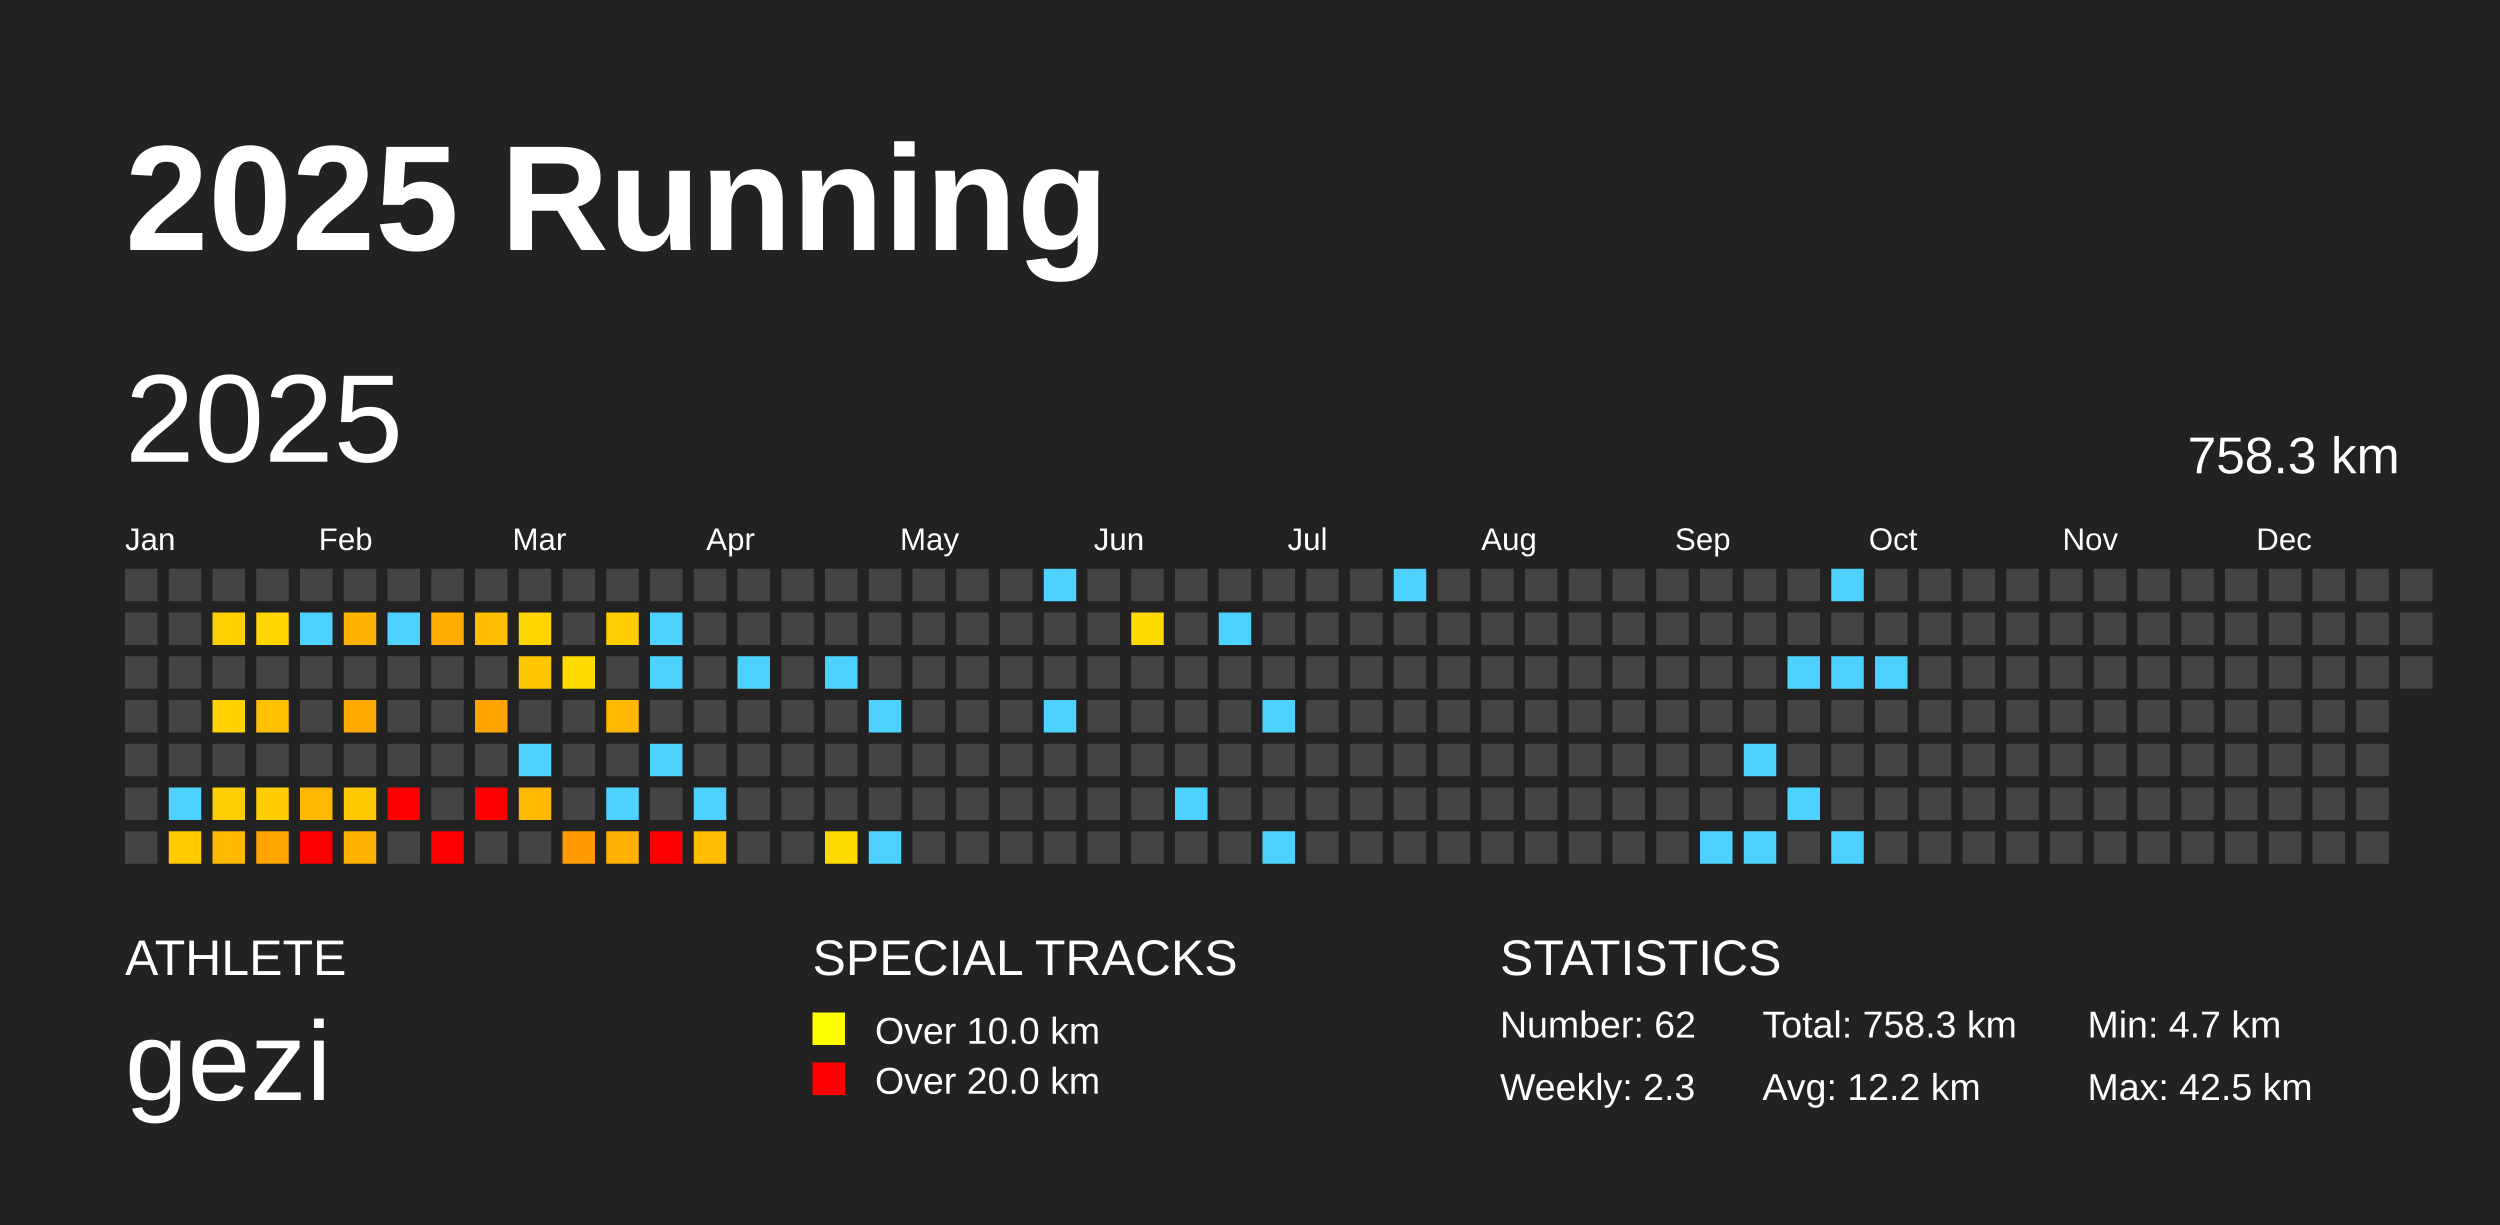
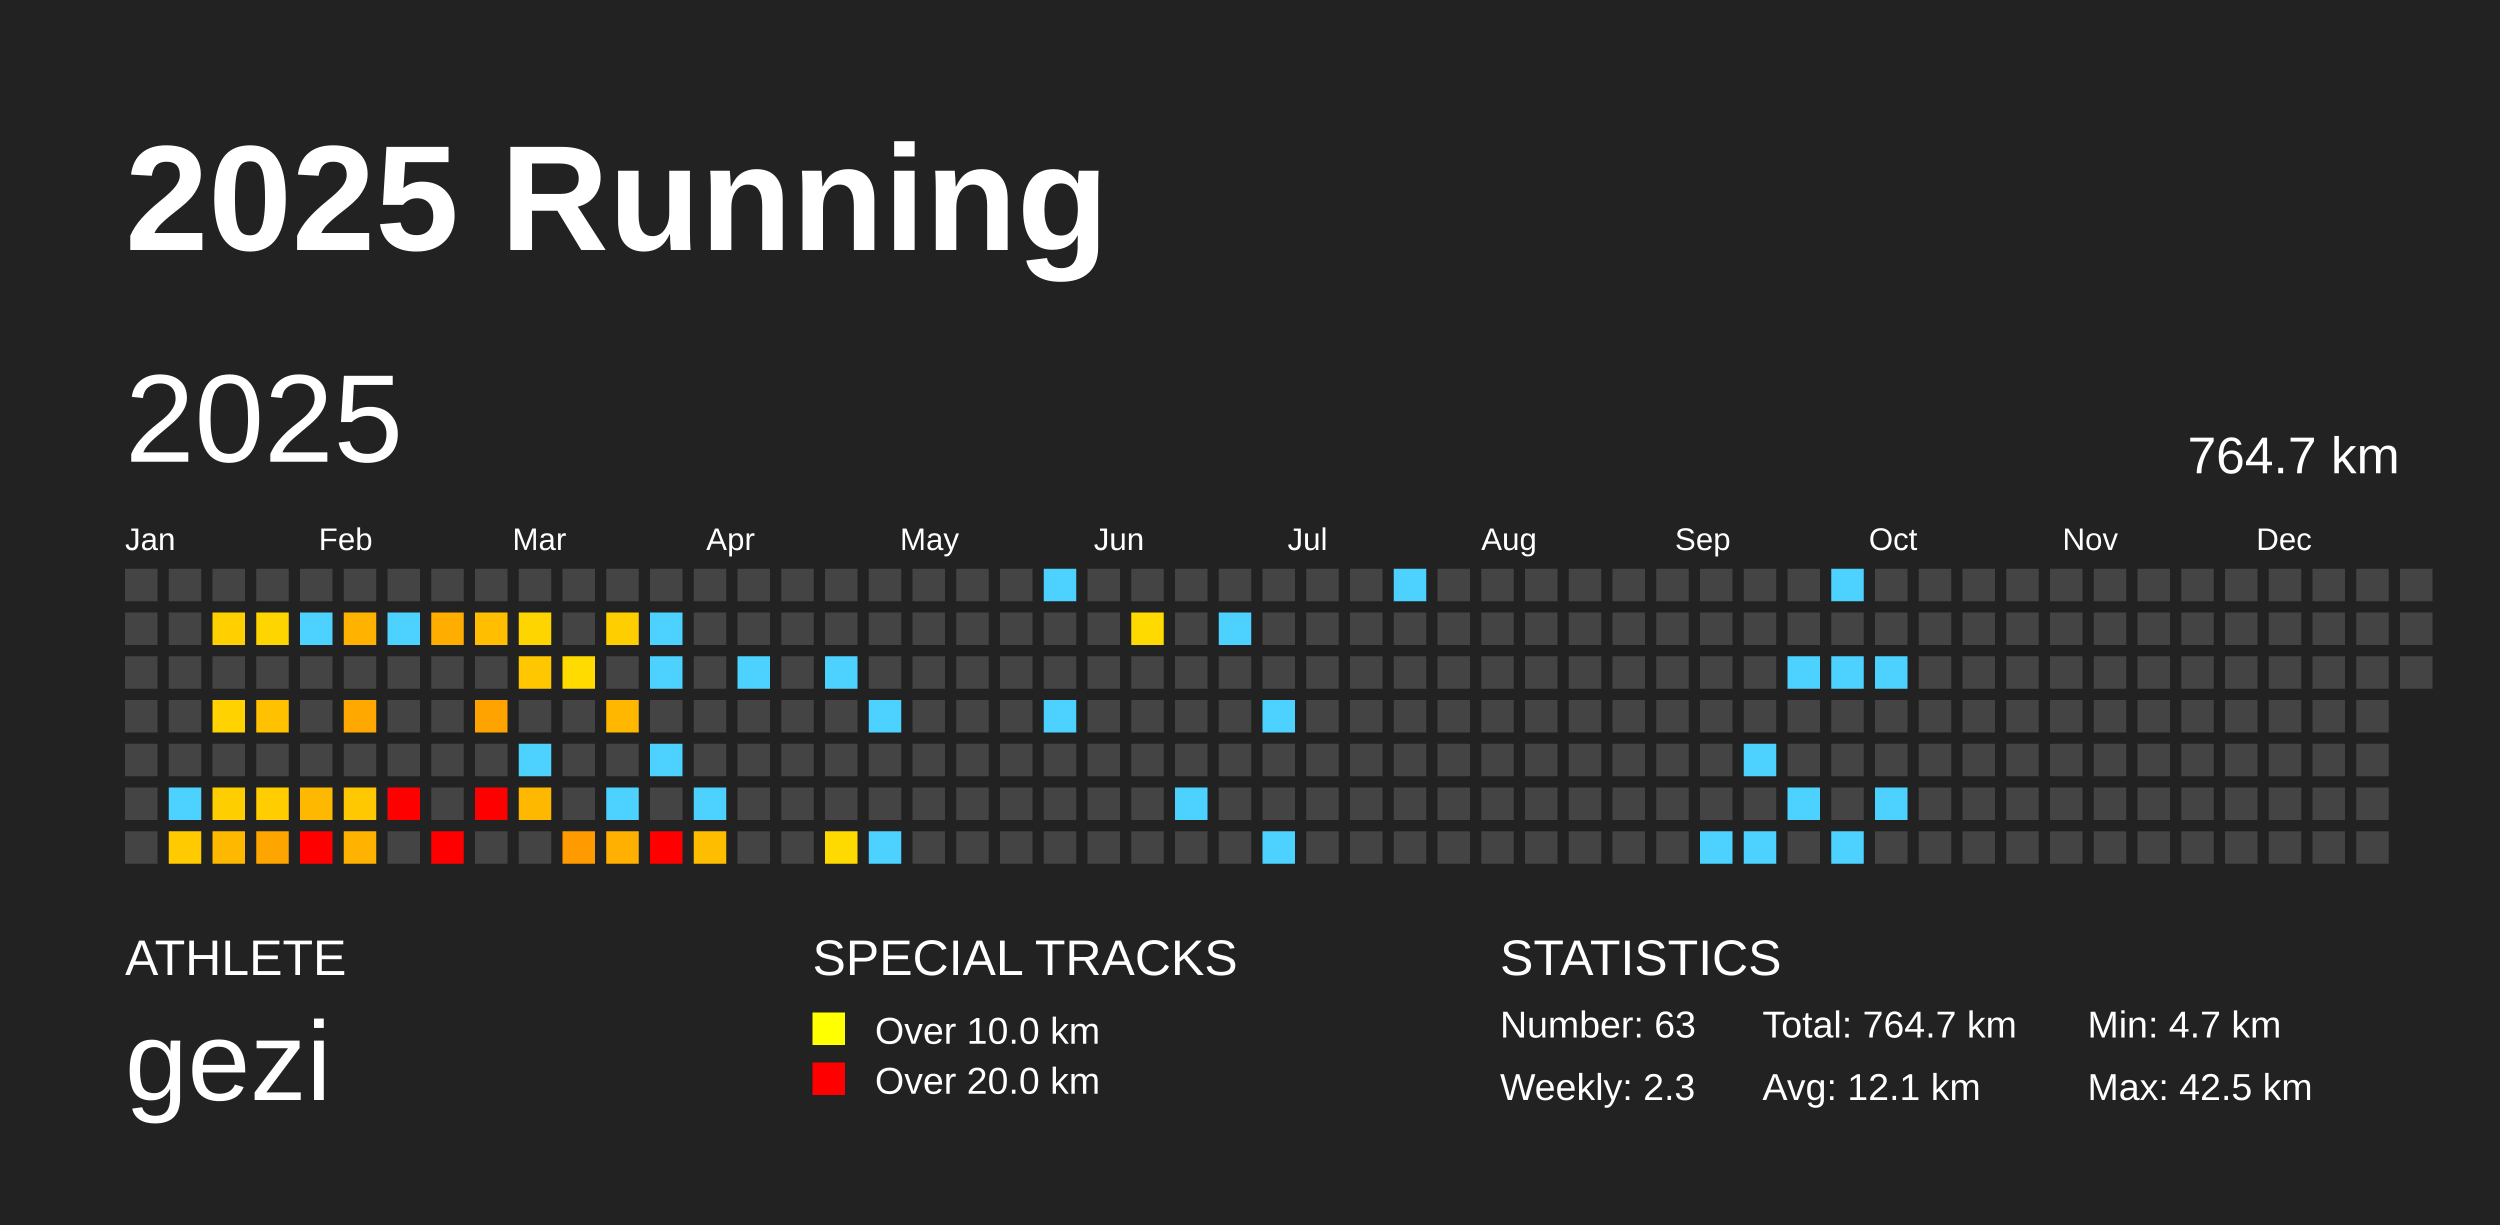
<svg xmlns="http://www.w3.org/2000/svg" baseProfile="full" height="98mm" version="1.1" viewBox="0,0,200,98" width="200mm">
  <defs />
  <rect fill="#222222" height="98" width="200" x="0" y="0" />
  <text fill="#FFFFFF" style="font-size:12px; font-family:Arial; font-weight:bold;" x="10" y="20">2025 Running</text>
  <text fill="#FFFFFF" style="font-size:4px; font-family:Arial" x="10" y="78">ATHLETE</text>
  <text fill="#FFFFFF" style="font-size:9px; font-family:Arial" x="10" y="88">gezi</text>
  <text fill="#FFFFFF" style="font-size:4px; font-family:Arial" x="65" y="78">SPECIAL TRACKS</text>
  <rect fill="yellow" height="2.6" width="2.6" x="65" y="81" />
  <text fill="#FFFFFF" style="font-size:3px; font-family:Arial" x="70" y="83.5">Over 10.0 km</text>
  <rect fill="red" height="2.6" width="2.6" x="65" y="85" />
  <text fill="#FFFFFF" style="font-size:3px; font-family:Arial" x="70" y="87.5">Over 20.0 km</text>
  <text fill="#FFFFFF" style="font-size:4px; font-family:Arial" x="120" y="78">STATISTICS</text>
-   <text fill="#FFFFFF" style="font-size:3px; font-family:Arial" x="120" y="83">Number: 62</text>
+   <text fill="#FFFFFF" style="font-size:3px; font-family:Arial" x="120" y="83">Number: 63</text>
  <text fill="#FFFFFF" style="font-size:3px; font-family:Arial" x="120" y="88">Weekly: 2.3</text>
-   <text fill="#FFFFFF" style="font-size:3px; font-family:Arial" x="141" y="83">Total: 758.3 km</text>
-   <text fill="#FFFFFF" style="font-size:3px; font-family:Arial" x="141" y="88">Avg: 12.2 km</text>
+   <text fill="#FFFFFF" style="font-size:3px; font-family:Arial" x="141" y="83">Total: 764.7 km</text>
+   <text fill="#FFFFFF" style="font-size:3px; font-family:Arial" x="141" y="88">Avg: 12.1 km</text>
  <text fill="#FFFFFF" style="font-size:3px; font-family:Arial" x="167" y="83">Min: 4.7 km</text>
  <text fill="#FFFFFF" style="font-size:3px; font-family:Arial" x="167" y="88">Max: 42.5 km</text>
  <text dominant-baseline="hanging" fill="#FFFFFF" style="font-size:10.0px; font-family:Arial;" x="10" y="30">2025</text>
-   <text dominant-baseline="hanging" fill="#FFFFFF" style="font-size:4.125px; font-family:Arial;" x="175" y="35">758.3 km</text>
+   <text dominant-baseline="hanging" fill="#FFFFFF" style="font-size:4.125px; font-family:Arial;" x="175" y="35">764.7 km</text>
  <text fill="#FFFFFF" style="font-size:2.5px; font-family:Arial" x="10.0" y="44">Jan</text>
  <text fill="#FFFFFF" style="font-size:2.5px; font-family:Arial" x="25.5" y="44">Feb</text>
  <text fill="#FFFFFF" style="font-size:2.5px; font-family:Arial" x="41.0" y="44">Mar</text>
  <text fill="#FFFFFF" style="font-size:2.5px; font-family:Arial" x="56.5" y="44">Apr</text>
  <text fill="#FFFFFF" style="font-size:2.5px; font-family:Arial" x="72.0" y="44">May</text>
  <text fill="#FFFFFF" style="font-size:2.5px; font-family:Arial" x="87.5" y="44">Jun</text>
  <text fill="#FFFFFF" style="font-size:2.5px; font-family:Arial" x="103.0" y="44">Jul</text>
  <text fill="#FFFFFF" style="font-size:2.5px; font-family:Arial" x="118.5" y="44">Aug</text>
  <text fill="#FFFFFF" style="font-size:2.5px; font-family:Arial" x="134.0" y="44">Sep</text>
  <text fill="#FFFFFF" style="font-size:2.5px; font-family:Arial" x="149.5" y="44">Oct</text>
  <text fill="#FFFFFF" style="font-size:2.5px; font-family:Arial" x="165.0" y="44">Nov</text>
  <text fill="#FFFFFF" style="font-size:2.5px; font-family:Arial" x="180.5" y="44">Dec</text>
  <rect fill="#444444" height="2.6" width="2.6" x="10.0" y="45.5" />
  <rect fill="#444444" height="2.6" width="2.6" x="10.0" y="49.0" />
  <rect fill="#444444" height="2.6" width="2.6" x="10.0" y="52.5" />
  <rect fill="#444444" height="2.6" width="2.6" x="10.0" y="56.0" />
  <rect fill="#444444" height="2.6" width="2.6" x="10.0" y="59.5" />
  <rect fill="#444444" height="2.6" width="2.6" x="10.0" y="63.0" />
  <rect fill="#444444" height="2.6" width="2.6" x="10.0" y="66.5" />
  <rect fill="#444444" height="2.6" width="2.6" x="13.5" y="45.5" />
  <rect fill="#444444" height="2.6" width="2.6" x="13.5" y="49.0" />
  <rect fill="#444444" height="2.6" width="2.6" x="13.5" y="52.5" />
  <rect fill="#444444" height="2.6" width="2.6" x="13.5" y="56.0" />
  <rect fill="#444444" height="2.6" width="2.6" x="13.5" y="59.5" />
  <rect fill="#4dd2ff" height="2.6" width="2.6" x="13.5" y="63.0" />
  <rect fill="#ffca00" height="2.6" width="2.6" x="13.5" y="66.5" />
  <rect fill="#444444" height="2.6" width="2.6" x="17.0" y="45.5" />
  <rect fill="#ffcf00" height="2.6" width="2.6" x="17.0" y="49.0" />
  <rect fill="#444444" height="2.6" width="2.6" x="17.0" y="52.5" />
  <rect fill="#ffd200" height="2.6" width="2.6" x="17.0" y="56.0" />
  <rect fill="#444444" height="2.6" width="2.6" x="17.0" y="59.5" />
  <rect fill="#ffce00" height="2.6" width="2.6" x="17.0" y="63.0" />
  <rect fill="#ffb800" height="2.6" width="2.6" x="17.0" y="66.5" />
  <rect fill="#444444" height="2.6" width="2.6" x="20.5" y="45.5" />
  <rect fill="#ffd500" height="2.6" width="2.6" x="20.5" y="49.0" />
  <rect fill="#444444" height="2.6" width="2.6" x="20.5" y="52.5" />
  <rect fill="#ffc100" height="2.6" width="2.6" x="20.5" y="56.0" />
  <rect fill="#444444" height="2.6" width="2.6" x="20.5" y="59.5" />
  <rect fill="#ffcd00" height="2.6" width="2.6" x="20.5" y="63.0" />
  <rect fill="#ffa500" height="2.6" width="2.6" x="20.5" y="66.5" />
  <rect fill="#444444" height="2.6" width="2.6" x="24.0" y="45.5" />
  <rect fill="#4dd2ff" height="2.6" width="2.6" x="24.0" y="49.0" />
  <rect fill="#444444" height="2.6" width="2.6" x="24.0" y="52.5" />
  <rect fill="#444444" height="2.6" width="2.6" x="24.0" y="56.0" />
  <rect fill="#444444" height="2.6" width="2.6" x="24.0" y="59.5" />
  <rect fill="#ffb800" height="2.6" width="2.6" x="24.0" y="63.0" />
  <rect fill="red" height="2.6" width="2.6" x="24.0" y="66.5" />
  <rect fill="#444444" height="2.6" width="2.6" x="27.5" y="45.5" />
  <rect fill="#ffb300" height="2.6" width="2.6" x="27.5" y="49.0" />
  <rect fill="#444444" height="2.6" width="2.6" x="27.5" y="52.5" />
  <rect fill="#ffa900" height="2.6" width="2.6" x="27.5" y="56.0" />
  <rect fill="#444444" height="2.6" width="2.6" x="27.5" y="59.5" />
  <rect fill="#ffc800" height="2.6" width="2.6" x="27.5" y="63.0" />
  <rect fill="#ffb200" height="2.6" width="2.6" x="27.5" y="66.5" />
  <rect fill="#444444" height="2.6" width="2.6" x="31.0" y="45.5" />
  <rect fill="#4dd2ff" height="2.6" width="2.6" x="31.0" y="49.0" />
  <rect fill="#444444" height="2.6" width="2.6" x="31.0" y="52.5" />
  <rect fill="#444444" height="2.6" width="2.6" x="31.0" y="56.0" />
  <rect fill="#444444" height="2.6" width="2.6" x="31.0" y="59.5" />
  <rect fill="red" height="2.6" width="2.6" x="31.0" y="63.0" />
  <rect fill="#444444" height="2.6" width="2.6" x="31.0" y="66.5" />
  <rect fill="#444444" height="2.6" width="2.6" x="34.5" y="45.5" />
  <rect fill="#ffae00" height="2.6" width="2.6" x="34.5" y="49.0" />
  <rect fill="#444444" height="2.6" width="2.6" x="34.5" y="52.5" />
  <rect fill="#444444" height="2.6" width="2.6" x="34.5" y="56.0" />
  <rect fill="#444444" height="2.6" width="2.6" x="34.5" y="59.5" />
  <rect fill="#444444" height="2.6" width="2.6" x="34.5" y="63.0" />
  <rect fill="red" height="2.6" width="2.6" x="34.5" y="66.5" />
  <rect fill="#444444" height="2.6" width="2.6" x="38.0" y="45.5" />
  <rect fill="#ffbe00" height="2.6" width="2.6" x="38.0" y="49.0" />
  <rect fill="#444444" height="2.6" width="2.6" x="38.0" y="52.5" />
  <rect fill="#ffa300" height="2.6" width="2.6" x="38.0" y="56.0" />
  <rect fill="#444444" height="2.6" width="2.6" x="38.0" y="59.5" />
  <rect fill="red" height="2.6" width="2.6" x="38.0" y="63.0" />
  <rect fill="#444444" height="2.6" width="2.6" x="38.0" y="66.5" />
  <rect fill="#444444" height="2.6" width="2.6" x="41.5" y="45.5" />
  <rect fill="#ffd500" height="2.6" width="2.6" x="41.5" y="49.0" />
  <rect fill="#ffc700" height="2.6" width="2.6" x="41.5" y="52.5" />
  <rect fill="#444444" height="2.6" width="2.6" x="41.5" y="56.0" />
  <rect fill="#4dd2ff" height="2.6" width="2.6" x="41.5" y="59.5" />
  <rect fill="#ffb800" height="2.6" width="2.6" x="41.5" y="63.0" />
  <rect fill="#444444" height="2.6" width="2.6" x="41.5" y="66.5" />
  <rect fill="#444444" height="2.6" width="2.6" x="45.0" y="45.5" />
  <rect fill="#444444" height="2.6" width="2.6" x="45.0" y="49.0" />
  <rect fill="#ffdb00" height="2.6" width="2.6" x="45.0" y="52.5" />
  <rect fill="#444444" height="2.6" width="2.6" x="45.0" y="56.0" />
  <rect fill="#444444" height="2.6" width="2.6" x="45.0" y="59.5" />
  <rect fill="#444444" height="2.6" width="2.6" x="45.0" y="63.0" />
  <rect fill="#ff9a00" height="2.6" width="2.6" x="45.0" y="66.5" />
  <rect fill="#444444" height="2.6" width="2.6" x="48.5" y="45.5" />
  <rect fill="#ffce00" height="2.6" width="2.6" x="48.5" y="49.0" />
  <rect fill="#444444" height="2.6" width="2.6" x="48.5" y="52.5" />
  <rect fill="#ffb700" height="2.6" width="2.6" x="48.5" y="56.0" />
  <rect fill="#444444" height="2.6" width="2.6" x="48.5" y="59.5" />
  <rect fill="#4dd2ff" height="2.6" width="2.6" x="48.5" y="63.0" />
  <rect fill="#ffb000" height="2.6" width="2.6" x="48.5" y="66.5" />
  <rect fill="#444444" height="2.6" width="2.6" x="52.0" y="45.5" />
  <rect fill="#4dd2ff" height="2.6" width="2.6" x="52.0" y="49.0" />
  <rect fill="#4dd2ff" height="2.6" width="2.6" x="52.0" y="52.5" />
  <rect fill="#444444" height="2.6" width="2.6" x="52.0" y="56.0" />
  <rect fill="#4dd2ff" height="2.6" width="2.6" x="52.0" y="59.5" />
  <rect fill="#444444" height="2.6" width="2.6" x="52.0" y="63.0" />
  <rect fill="red" height="2.6" width="2.6" x="52.0" y="66.5" />
  <rect fill="#444444" height="2.6" width="2.6" x="55.5" y="45.5" />
  <rect fill="#444444" height="2.6" width="2.6" x="55.5" y="49.0" />
  <rect fill="#444444" height="2.6" width="2.6" x="55.5" y="52.5" />
  <rect fill="#444444" height="2.6" width="2.6" x="55.5" y="56.0" />
  <rect fill="#444444" height="2.6" width="2.6" x="55.5" y="59.5" />
  <rect fill="#4dd2ff" height="2.6" width="2.6" x="55.5" y="63.0" />
  <rect fill="#ffbd00" height="2.6" width="2.6" x="55.5" y="66.5" />
  <rect fill="#444444" height="2.6" width="2.6" x="59.0" y="45.5" />
  <rect fill="#444444" height="2.6" width="2.6" x="59.0" y="49.0" />
  <rect fill="#4dd2ff" height="2.6" width="2.6" x="59.0" y="52.5" />
  <rect fill="#444444" height="2.6" width="2.6" x="59.0" y="56.0" />
  <rect fill="#444444" height="2.6" width="2.6" x="59.0" y="59.5" />
  <rect fill="#444444" height="2.6" width="2.6" x="59.0" y="63.0" />
  <rect fill="#444444" height="2.6" width="2.6" x="59.0" y="66.5" />
  <rect fill="#444444" height="2.6" width="2.6" x="62.5" y="45.5" />
  <rect fill="#444444" height="2.6" width="2.6" x="62.5" y="49.0" />
  <rect fill="#444444" height="2.6" width="2.6" x="62.5" y="52.5" />
  <rect fill="#444444" height="2.6" width="2.6" x="62.5" y="56.0" />
  <rect fill="#444444" height="2.6" width="2.6" x="62.5" y="59.5" />
  <rect fill="#444444" height="2.6" width="2.6" x="62.5" y="63.0" />
  <rect fill="#444444" height="2.6" width="2.6" x="62.5" y="66.5" />
  <rect fill="#444444" height="2.6" width="2.6" x="66.0" y="45.5" />
  <rect fill="#444444" height="2.6" width="2.6" x="66.0" y="49.0" />
  <rect fill="#4dd2ff" height="2.6" width="2.6" x="66.0" y="52.5" />
  <rect fill="#444444" height="2.6" width="2.6" x="66.0" y="56.0" />
  <rect fill="#444444" height="2.6" width="2.6" x="66.0" y="59.5" />
  <rect fill="#444444" height="2.6" width="2.6" x="66.0" y="63.0" />
  <rect fill="#ffda00" height="2.6" width="2.6" x="66.0" y="66.5" />
  <rect fill="#444444" height="2.6" width="2.6" x="69.5" y="45.5" />
  <rect fill="#444444" height="2.6" width="2.6" x="69.5" y="49.0" />
  <rect fill="#444444" height="2.6" width="2.6" x="69.5" y="52.5" />
  <rect fill="#4dd2ff" height="2.6" width="2.6" x="69.5" y="56.0" />
  <rect fill="#444444" height="2.6" width="2.6" x="69.5" y="59.5" />
  <rect fill="#444444" height="2.6" width="2.6" x="69.5" y="63.0" />
  <rect fill="#4dd2ff" height="2.6" width="2.6" x="69.5" y="66.5" />
  <rect fill="#444444" height="2.6" width="2.6" x="73.0" y="45.5" />
  <rect fill="#444444" height="2.6" width="2.6" x="73.0" y="49.0" />
  <rect fill="#444444" height="2.6" width="2.6" x="73.0" y="52.5" />
  <rect fill="#444444" height="2.6" width="2.6" x="73.0" y="56.0" />
  <rect fill="#444444" height="2.6" width="2.6" x="73.0" y="59.5" />
  <rect fill="#444444" height="2.6" width="2.6" x="73.0" y="63.0" />
  <rect fill="#444444" height="2.6" width="2.6" x="73.0" y="66.5" />
  <rect fill="#444444" height="2.6" width="2.6" x="76.5" y="45.5" />
  <rect fill="#444444" height="2.6" width="2.6" x="76.5" y="49.0" />
  <rect fill="#444444" height="2.6" width="2.6" x="76.5" y="52.5" />
  <rect fill="#444444" height="2.6" width="2.6" x="76.5" y="56.0" />
  <rect fill="#444444" height="2.6" width="2.6" x="76.5" y="59.5" />
  <rect fill="#444444" height="2.6" width="2.6" x="76.5" y="63.0" />
  <rect fill="#444444" height="2.6" width="2.6" x="76.5" y="66.5" />
  <rect fill="#444444" height="2.6" width="2.6" x="80.0" y="45.5" />
  <rect fill="#444444" height="2.6" width="2.6" x="80.0" y="49.0" />
  <rect fill="#444444" height="2.6" width="2.6" x="80.0" y="52.5" />
  <rect fill="#444444" height="2.6" width="2.6" x="80.0" y="56.0" />
  <rect fill="#444444" height="2.6" width="2.6" x="80.0" y="59.5" />
  <rect fill="#444444" height="2.6" width="2.6" x="80.0" y="63.0" />
  <rect fill="#444444" height="2.6" width="2.6" x="80.0" y="66.5" />
  <rect fill="#4dd2ff" height="2.6" width="2.6" x="83.5" y="45.5" />
  <rect fill="#444444" height="2.6" width="2.6" x="83.5" y="49.0" />
  <rect fill="#444444" height="2.6" width="2.6" x="83.5" y="52.5" />
  <rect fill="#4dd2ff" height="2.6" width="2.6" x="83.5" y="56.0" />
  <rect fill="#444444" height="2.6" width="2.6" x="83.5" y="59.5" />
  <rect fill="#444444" height="2.6" width="2.6" x="83.5" y="63.0" />
  <rect fill="#444444" height="2.6" width="2.6" x="83.5" y="66.5" />
  <rect fill="#444444" height="2.6" width="2.6" x="87.0" y="45.5" />
  <rect fill="#444444" height="2.6" width="2.6" x="87.0" y="49.0" />
  <rect fill="#444444" height="2.6" width="2.6" x="87.0" y="52.5" />
  <rect fill="#444444" height="2.6" width="2.6" x="87.0" y="56.0" />
  <rect fill="#444444" height="2.6" width="2.6" x="87.0" y="59.5" />
  <rect fill="#444444" height="2.6" width="2.6" x="87.0" y="63.0" />
  <rect fill="#444444" height="2.6" width="2.6" x="87.0" y="66.5" />
  <rect fill="#444444" height="2.6" width="2.6" x="90.5" y="45.5" />
  <rect fill="#ffda00" height="2.6" width="2.6" x="90.5" y="49.0" />
  <rect fill="#444444" height="2.6" width="2.6" x="90.5" y="52.5" />
  <rect fill="#444444" height="2.6" width="2.6" x="90.5" y="56.0" />
  <rect fill="#444444" height="2.6" width="2.6" x="90.5" y="59.5" />
  <rect fill="#444444" height="2.6" width="2.6" x="90.5" y="63.0" />
  <rect fill="#444444" height="2.6" width="2.6" x="90.5" y="66.5" />
  <rect fill="#444444" height="2.6" width="2.6" x="94.0" y="45.5" />
  <rect fill="#444444" height="2.6" width="2.6" x="94.0" y="49.0" />
  <rect fill="#444444" height="2.6" width="2.6" x="94.0" y="52.5" />
  <rect fill="#444444" height="2.6" width="2.6" x="94.0" y="56.0" />
  <rect fill="#444444" height="2.6" width="2.6" x="94.0" y="59.5" />
  <rect fill="#4dd2ff" height="2.6" width="2.6" x="94.0" y="63.0" />
  <rect fill="#444444" height="2.6" width="2.6" x="94.0" y="66.5" />
  <rect fill="#444444" height="2.6" width="2.6" x="97.5" y="45.5" />
  <rect fill="#4dd2ff" height="2.6" width="2.6" x="97.5" y="49.0" />
  <rect fill="#444444" height="2.6" width="2.6" x="97.5" y="52.5" />
  <rect fill="#444444" height="2.6" width="2.6" x="97.5" y="56.0" />
  <rect fill="#444444" height="2.6" width="2.6" x="97.5" y="59.5" />
  <rect fill="#444444" height="2.6" width="2.6" x="97.5" y="63.0" />
  <rect fill="#444444" height="2.6" width="2.6" x="97.5" y="66.5" />
  <rect fill="#444444" height="2.6" width="2.6" x="101.0" y="45.5" />
  <rect fill="#444444" height="2.6" width="2.6" x="101.0" y="49.0" />
  <rect fill="#444444" height="2.6" width="2.6" x="101.0" y="52.5" />
  <rect fill="#4dd2ff" height="2.6" width="2.6" x="101.0" y="56.0" />
  <rect fill="#444444" height="2.6" width="2.6" x="101.0" y="59.5" />
  <rect fill="#444444" height="2.6" width="2.6" x="101.0" y="63.0" />
  <rect fill="#4dd2ff" height="2.6" width="2.6" x="101.0" y="66.5" />
  <rect fill="#444444" height="2.6" width="2.6" x="104.5" y="45.5" />
  <rect fill="#444444" height="2.6" width="2.6" x="104.5" y="49.0" />
  <rect fill="#444444" height="2.6" width="2.6" x="104.5" y="52.5" />
  <rect fill="#444444" height="2.6" width="2.6" x="104.5" y="56.0" />
  <rect fill="#444444" height="2.6" width="2.6" x="104.5" y="59.5" />
  <rect fill="#444444" height="2.6" width="2.6" x="104.5" y="63.0" />
  <rect fill="#444444" height="2.6" width="2.6" x="104.5" y="66.5" />
  <rect fill="#444444" height="2.6" width="2.6" x="108.0" y="45.5" />
  <rect fill="#444444" height="2.6" width="2.6" x="108.0" y="49.0" />
  <rect fill="#444444" height="2.6" width="2.6" x="108.0" y="52.5" />
  <rect fill="#444444" height="2.6" width="2.6" x="108.0" y="56.0" />
  <rect fill="#444444" height="2.6" width="2.6" x="108.0" y="59.5" />
  <rect fill="#444444" height="2.6" width="2.6" x="108.0" y="63.0" />
  <rect fill="#444444" height="2.6" width="2.6" x="108.0" y="66.5" />
  <rect fill="#4dd2ff" height="2.6" width="2.6" x="111.5" y="45.5" />
  <rect fill="#444444" height="2.6" width="2.6" x="111.5" y="49.0" />
  <rect fill="#444444" height="2.6" width="2.6" x="111.5" y="52.5" />
  <rect fill="#444444" height="2.6" width="2.6" x="111.5" y="56.0" />
  <rect fill="#444444" height="2.6" width="2.6" x="111.5" y="59.5" />
  <rect fill="#444444" height="2.6" width="2.6" x="111.5" y="63.0" />
  <rect fill="#444444" height="2.6" width="2.6" x="111.5" y="66.5" />
  <rect fill="#444444" height="2.6" width="2.6" x="115.0" y="45.5" />
  <rect fill="#444444" height="2.6" width="2.6" x="115.0" y="49.0" />
  <rect fill="#444444" height="2.6" width="2.6" x="115.0" y="52.5" />
  <rect fill="#444444" height="2.6" width="2.6" x="115.0" y="56.0" />
  <rect fill="#444444" height="2.6" width="2.6" x="115.0" y="59.5" />
  <rect fill="#444444" height="2.6" width="2.6" x="115.0" y="63.0" />
  <rect fill="#444444" height="2.6" width="2.6" x="115.0" y="66.5" />
  <rect fill="#444444" height="2.6" width="2.6" x="118.5" y="45.5" />
  <rect fill="#444444" height="2.6" width="2.6" x="118.5" y="49.0" />
  <rect fill="#444444" height="2.6" width="2.6" x="118.5" y="52.5" />
  <rect fill="#444444" height="2.6" width="2.6" x="118.5" y="56.0" />
  <rect fill="#444444" height="2.6" width="2.6" x="118.5" y="59.5" />
  <rect fill="#444444" height="2.6" width="2.6" x="118.5" y="63.0" />
  <rect fill="#444444" height="2.6" width="2.6" x="118.5" y="66.5" />
  <rect fill="#444444" height="2.6" width="2.6" x="122.0" y="45.5" />
  <rect fill="#444444" height="2.6" width="2.6" x="122.0" y="49.0" />
  <rect fill="#444444" height="2.6" width="2.6" x="122.0" y="52.5" />
  <rect fill="#444444" height="2.6" width="2.6" x="122.0" y="56.0" />
  <rect fill="#444444" height="2.6" width="2.6" x="122.0" y="59.5" />
  <rect fill="#444444" height="2.6" width="2.6" x="122.0" y="63.0" />
  <rect fill="#444444" height="2.6" width="2.6" x="122.0" y="66.5" />
  <rect fill="#444444" height="2.6" width="2.6" x="125.5" y="45.5" />
  <rect fill="#444444" height="2.6" width="2.6" x="125.5" y="49.0" />
  <rect fill="#444444" height="2.6" width="2.6" x="125.5" y="52.5" />
  <rect fill="#444444" height="2.6" width="2.6" x="125.5" y="56.0" />
  <rect fill="#444444" height="2.6" width="2.6" x="125.5" y="59.5" />
  <rect fill="#444444" height="2.6" width="2.6" x="125.5" y="63.0" />
  <rect fill="#444444" height="2.6" width="2.6" x="125.5" y="66.5" />
  <rect fill="#444444" height="2.6" width="2.6" x="129.0" y="45.5" />
  <rect fill="#444444" height="2.6" width="2.6" x="129.0" y="49.0" />
  <rect fill="#444444" height="2.6" width="2.6" x="129.0" y="52.5" />
  <rect fill="#444444" height="2.6" width="2.6" x="129.0" y="56.0" />
  <rect fill="#444444" height="2.6" width="2.6" x="129.0" y="59.5" />
  <rect fill="#444444" height="2.6" width="2.6" x="129.0" y="63.0" />
  <rect fill="#444444" height="2.6" width="2.6" x="129.0" y="66.5" />
  <rect fill="#444444" height="2.6" width="2.6" x="132.5" y="45.5" />
  <rect fill="#444444" height="2.6" width="2.6" x="132.5" y="49.0" />
  <rect fill="#444444" height="2.6" width="2.6" x="132.5" y="52.5" />
  <rect fill="#444444" height="2.6" width="2.6" x="132.5" y="56.0" />
  <rect fill="#444444" height="2.6" width="2.6" x="132.5" y="59.5" />
  <rect fill="#444444" height="2.6" width="2.6" x="132.5" y="63.0" />
  <rect fill="#444444" height="2.6" width="2.6" x="132.5" y="66.5" />
  <rect fill="#444444" height="2.6" width="2.6" x="136.0" y="45.5" />
  <rect fill="#444444" height="2.6" width="2.6" x="136.0" y="49.0" />
  <rect fill="#444444" height="2.6" width="2.6" x="136.0" y="52.5" />
  <rect fill="#444444" height="2.6" width="2.6" x="136.0" y="56.0" />
  <rect fill="#444444" height="2.6" width="2.6" x="136.0" y="59.5" />
  <rect fill="#444444" height="2.6" width="2.6" x="136.0" y="63.0" />
  <rect fill="#4dd2ff" height="2.6" width="2.6" x="136.0" y="66.5" />
  <rect fill="#444444" height="2.6" width="2.6" x="139.5" y="45.5" />
  <rect fill="#444444" height="2.6" width="2.6" x="139.5" y="49.0" />
  <rect fill="#444444" height="2.6" width="2.6" x="139.5" y="52.5" />
  <rect fill="#444444" height="2.6" width="2.6" x="139.5" y="56.0" />
  <rect fill="#4dd2ff" height="2.6" width="2.6" x="139.5" y="59.5" />
  <rect fill="#444444" height="2.6" width="2.6" x="139.5" y="63.0" />
  <rect fill="#4dd2ff" height="2.6" width="2.6" x="139.5" y="66.5" />
  <rect fill="#444444" height="2.6" width="2.6" x="143.0" y="45.5" />
  <rect fill="#444444" height="2.6" width="2.6" x="143.0" y="49.0" />
  <rect fill="#4dd2ff" height="2.6" width="2.6" x="143.0" y="52.5" />
  <rect fill="#444444" height="2.6" width="2.6" x="143.0" y="56.0" />
  <rect fill="#444444" height="2.6" width="2.6" x="143.0" y="59.5" />
  <rect fill="#4dd2ff" height="2.6" width="2.6" x="143.0" y="63.0" />
  <rect fill="#444444" height="2.6" width="2.6" x="143.0" y="66.5" />
  <rect fill="#4dd2ff" height="2.6" width="2.6" x="146.5" y="45.5" />
  <rect fill="#444444" height="2.6" width="2.6" x="146.5" y="49.0" />
  <rect fill="#4dd2ff" height="2.6" width="2.6" x="146.5" y="52.5" />
  <rect fill="#444444" height="2.6" width="2.6" x="146.5" y="56.0" />
  <rect fill="#444444" height="2.6" width="2.6" x="146.5" y="59.5" />
  <rect fill="#444444" height="2.6" width="2.6" x="146.5" y="63.0" />
  <rect fill="#4dd2ff" height="2.6" width="2.6" x="146.5" y="66.5" />
  <rect fill="#444444" height="2.6" width="2.6" x="150.0" y="45.5" />
  <rect fill="#444444" height="2.6" width="2.6" x="150.0" y="49.0" />
  <rect fill="#4dd2ff" height="2.6" width="2.6" x="150.0" y="52.5" />
  <rect fill="#444444" height="2.6" width="2.6" x="150.0" y="56.0" />
  <rect fill="#444444" height="2.6" width="2.6" x="150.0" y="59.5" />
-   <rect fill="#444444" height="2.6" width="2.6" x="150.0" y="63.0" />
+   <rect fill="#4dd2ff" height="2.6" width="2.6" x="150.0" y="63.0" />
  <rect fill="#444444" height="2.6" width="2.6" x="150.0" y="66.5" />
  <rect fill="#444444" height="2.6" width="2.6" x="153.5" y="45.5" />
  <rect fill="#444444" height="2.6" width="2.6" x="153.5" y="49.0" />
  <rect fill="#444444" height="2.6" width="2.6" x="153.5" y="52.5" />
  <rect fill="#444444" height="2.6" width="2.6" x="153.5" y="56.0" />
  <rect fill="#444444" height="2.6" width="2.6" x="153.5" y="59.5" />
  <rect fill="#444444" height="2.6" width="2.6" x="153.5" y="63.0" />
  <rect fill="#444444" height="2.6" width="2.6" x="153.5" y="66.5" />
  <rect fill="#444444" height="2.6" width="2.6" x="157.0" y="45.5" />
  <rect fill="#444444" height="2.6" width="2.6" x="157.0" y="49.0" />
  <rect fill="#444444" height="2.6" width="2.6" x="157.0" y="52.5" />
  <rect fill="#444444" height="2.6" width="2.6" x="157.0" y="56.0" />
  <rect fill="#444444" height="2.6" width="2.6" x="157.0" y="59.5" />
  <rect fill="#444444" height="2.6" width="2.6" x="157.0" y="63.0" />
  <rect fill="#444444" height="2.6" width="2.6" x="157.0" y="66.5" />
  <rect fill="#444444" height="2.6" width="2.6" x="160.5" y="45.5" />
  <rect fill="#444444" height="2.6" width="2.6" x="160.5" y="49.0" />
  <rect fill="#444444" height="2.6" width="2.6" x="160.5" y="52.5" />
  <rect fill="#444444" height="2.6" width="2.6" x="160.5" y="56.0" />
  <rect fill="#444444" height="2.6" width="2.6" x="160.5" y="59.5" />
  <rect fill="#444444" height="2.6" width="2.6" x="160.5" y="63.0" />
  <rect fill="#444444" height="2.6" width="2.6" x="160.5" y="66.5" />
  <rect fill="#444444" height="2.6" width="2.6" x="164.0" y="45.5" />
  <rect fill="#444444" height="2.6" width="2.6" x="164.0" y="49.0" />
  <rect fill="#444444" height="2.6" width="2.6" x="164.0" y="52.5" />
  <rect fill="#444444" height="2.6" width="2.6" x="164.0" y="56.0" />
  <rect fill="#444444" height="2.6" width="2.6" x="164.0" y="59.5" />
  <rect fill="#444444" height="2.6" width="2.6" x="164.0" y="63.0" />
  <rect fill="#444444" height="2.6" width="2.6" x="164.0" y="66.5" />
  <rect fill="#444444" height="2.6" width="2.6" x="167.5" y="45.5" />
  <rect fill="#444444" height="2.6" width="2.6" x="167.5" y="49.0" />
  <rect fill="#444444" height="2.6" width="2.6" x="167.5" y="52.5" />
  <rect fill="#444444" height="2.6" width="2.6" x="167.5" y="56.0" />
  <rect fill="#444444" height="2.6" width="2.6" x="167.5" y="59.5" />
  <rect fill="#444444" height="2.6" width="2.6" x="167.5" y="63.0" />
  <rect fill="#444444" height="2.6" width="2.6" x="167.5" y="66.5" />
  <rect fill="#444444" height="2.6" width="2.6" x="171.0" y="45.5" />
  <rect fill="#444444" height="2.6" width="2.6" x="171.0" y="49.0" />
  <rect fill="#444444" height="2.6" width="2.6" x="171.0" y="52.5" />
  <rect fill="#444444" height="2.6" width="2.6" x="171.0" y="56.0" />
  <rect fill="#444444" height="2.6" width="2.6" x="171.0" y="59.5" />
  <rect fill="#444444" height="2.6" width="2.6" x="171.0" y="63.0" />
  <rect fill="#444444" height="2.6" width="2.6" x="171.0" y="66.5" />
  <rect fill="#444444" height="2.6" width="2.6" x="174.5" y="45.5" />
  <rect fill="#444444" height="2.6" width="2.6" x="174.5" y="49.0" />
  <rect fill="#444444" height="2.6" width="2.6" x="174.5" y="52.5" />
  <rect fill="#444444" height="2.6" width="2.6" x="174.5" y="56.0" />
  <rect fill="#444444" height="2.6" width="2.6" x="174.5" y="59.5" />
  <rect fill="#444444" height="2.6" width="2.6" x="174.5" y="63.0" />
  <rect fill="#444444" height="2.6" width="2.6" x="174.5" y="66.5" />
  <rect fill="#444444" height="2.6" width="2.6" x="178.0" y="45.5" />
  <rect fill="#444444" height="2.6" width="2.6" x="178.0" y="49.0" />
  <rect fill="#444444" height="2.6" width="2.6" x="178.0" y="52.5" />
  <rect fill="#444444" height="2.6" width="2.6" x="178.0" y="56.0" />
  <rect fill="#444444" height="2.6" width="2.6" x="178.0" y="59.5" />
  <rect fill="#444444" height="2.6" width="2.6" x="178.0" y="63.0" />
  <rect fill="#444444" height="2.6" width="2.6" x="178.0" y="66.5" />
  <rect fill="#444444" height="2.6" width="2.6" x="181.5" y="45.5" />
  <rect fill="#444444" height="2.6" width="2.6" x="181.5" y="49.0" />
  <rect fill="#444444" height="2.6" width="2.6" x="181.5" y="52.5" />
  <rect fill="#444444" height="2.6" width="2.6" x="181.5" y="56.0" />
  <rect fill="#444444" height="2.6" width="2.6" x="181.5" y="59.5" />
  <rect fill="#444444" height="2.6" width="2.6" x="181.5" y="63.0" />
  <rect fill="#444444" height="2.6" width="2.6" x="181.5" y="66.5" />
  <rect fill="#444444" height="2.6" width="2.6" x="185.0" y="45.5" />
  <rect fill="#444444" height="2.6" width="2.6" x="185.0" y="49.0" />
  <rect fill="#444444" height="2.6" width="2.6" x="185.0" y="52.5" />
  <rect fill="#444444" height="2.6" width="2.6" x="185.0" y="56.0" />
  <rect fill="#444444" height="2.6" width="2.6" x="185.0" y="59.5" />
  <rect fill="#444444" height="2.6" width="2.6" x="185.0" y="63.0" />
  <rect fill="#444444" height="2.6" width="2.6" x="185.0" y="66.5" />
  <rect fill="#444444" height="2.6" width="2.6" x="188.5" y="45.5" />
  <rect fill="#444444" height="2.6" width="2.6" x="188.5" y="49.0" />
  <rect fill="#444444" height="2.6" width="2.6" x="188.5" y="52.5" />
  <rect fill="#444444" height="2.6" width="2.6" x="188.5" y="56.0" />
  <rect fill="#444444" height="2.6" width="2.6" x="188.5" y="59.5" />
  <rect fill="#444444" height="2.6" width="2.6" x="188.5" y="63.0" />
  <rect fill="#444444" height="2.6" width="2.6" x="188.5" y="66.5" />
  <rect fill="#444444" height="2.6" width="2.6" x="192.0" y="45.5" />
  <rect fill="#444444" height="2.6" width="2.6" x="192.0" y="49.0" />
  <rect fill="#444444" height="2.6" width="2.6" x="192.0" y="52.5" />
</svg>
